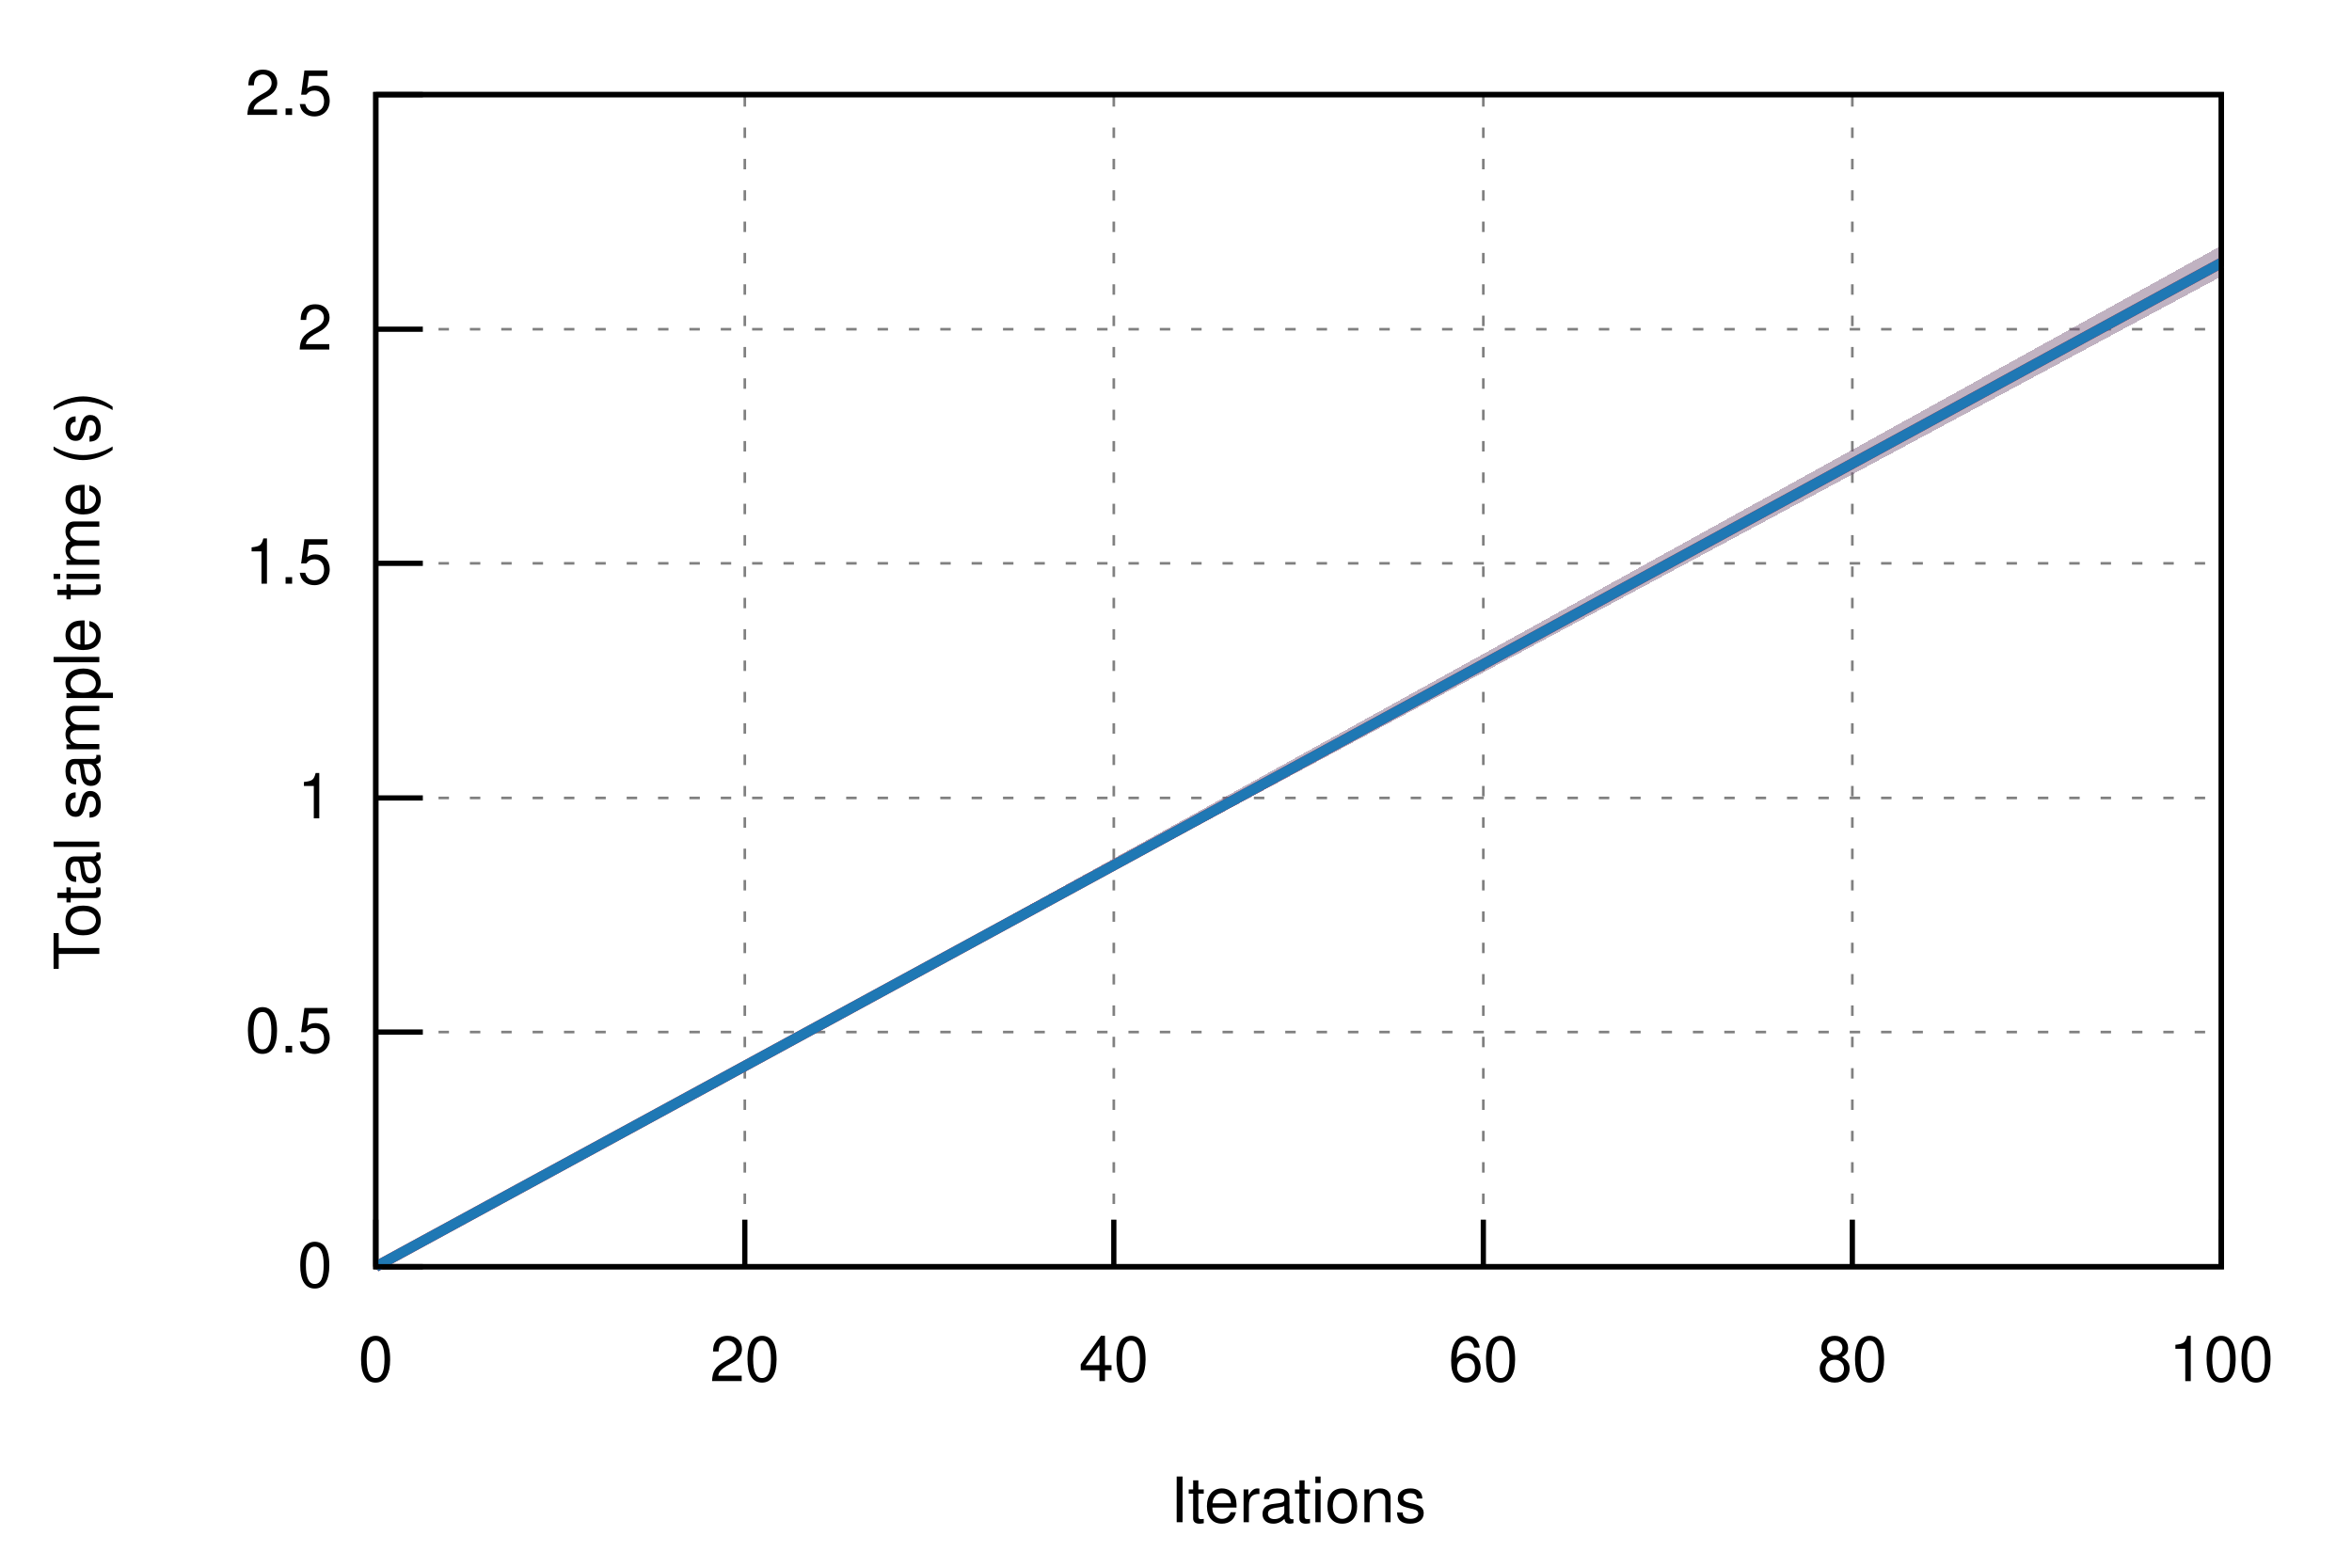
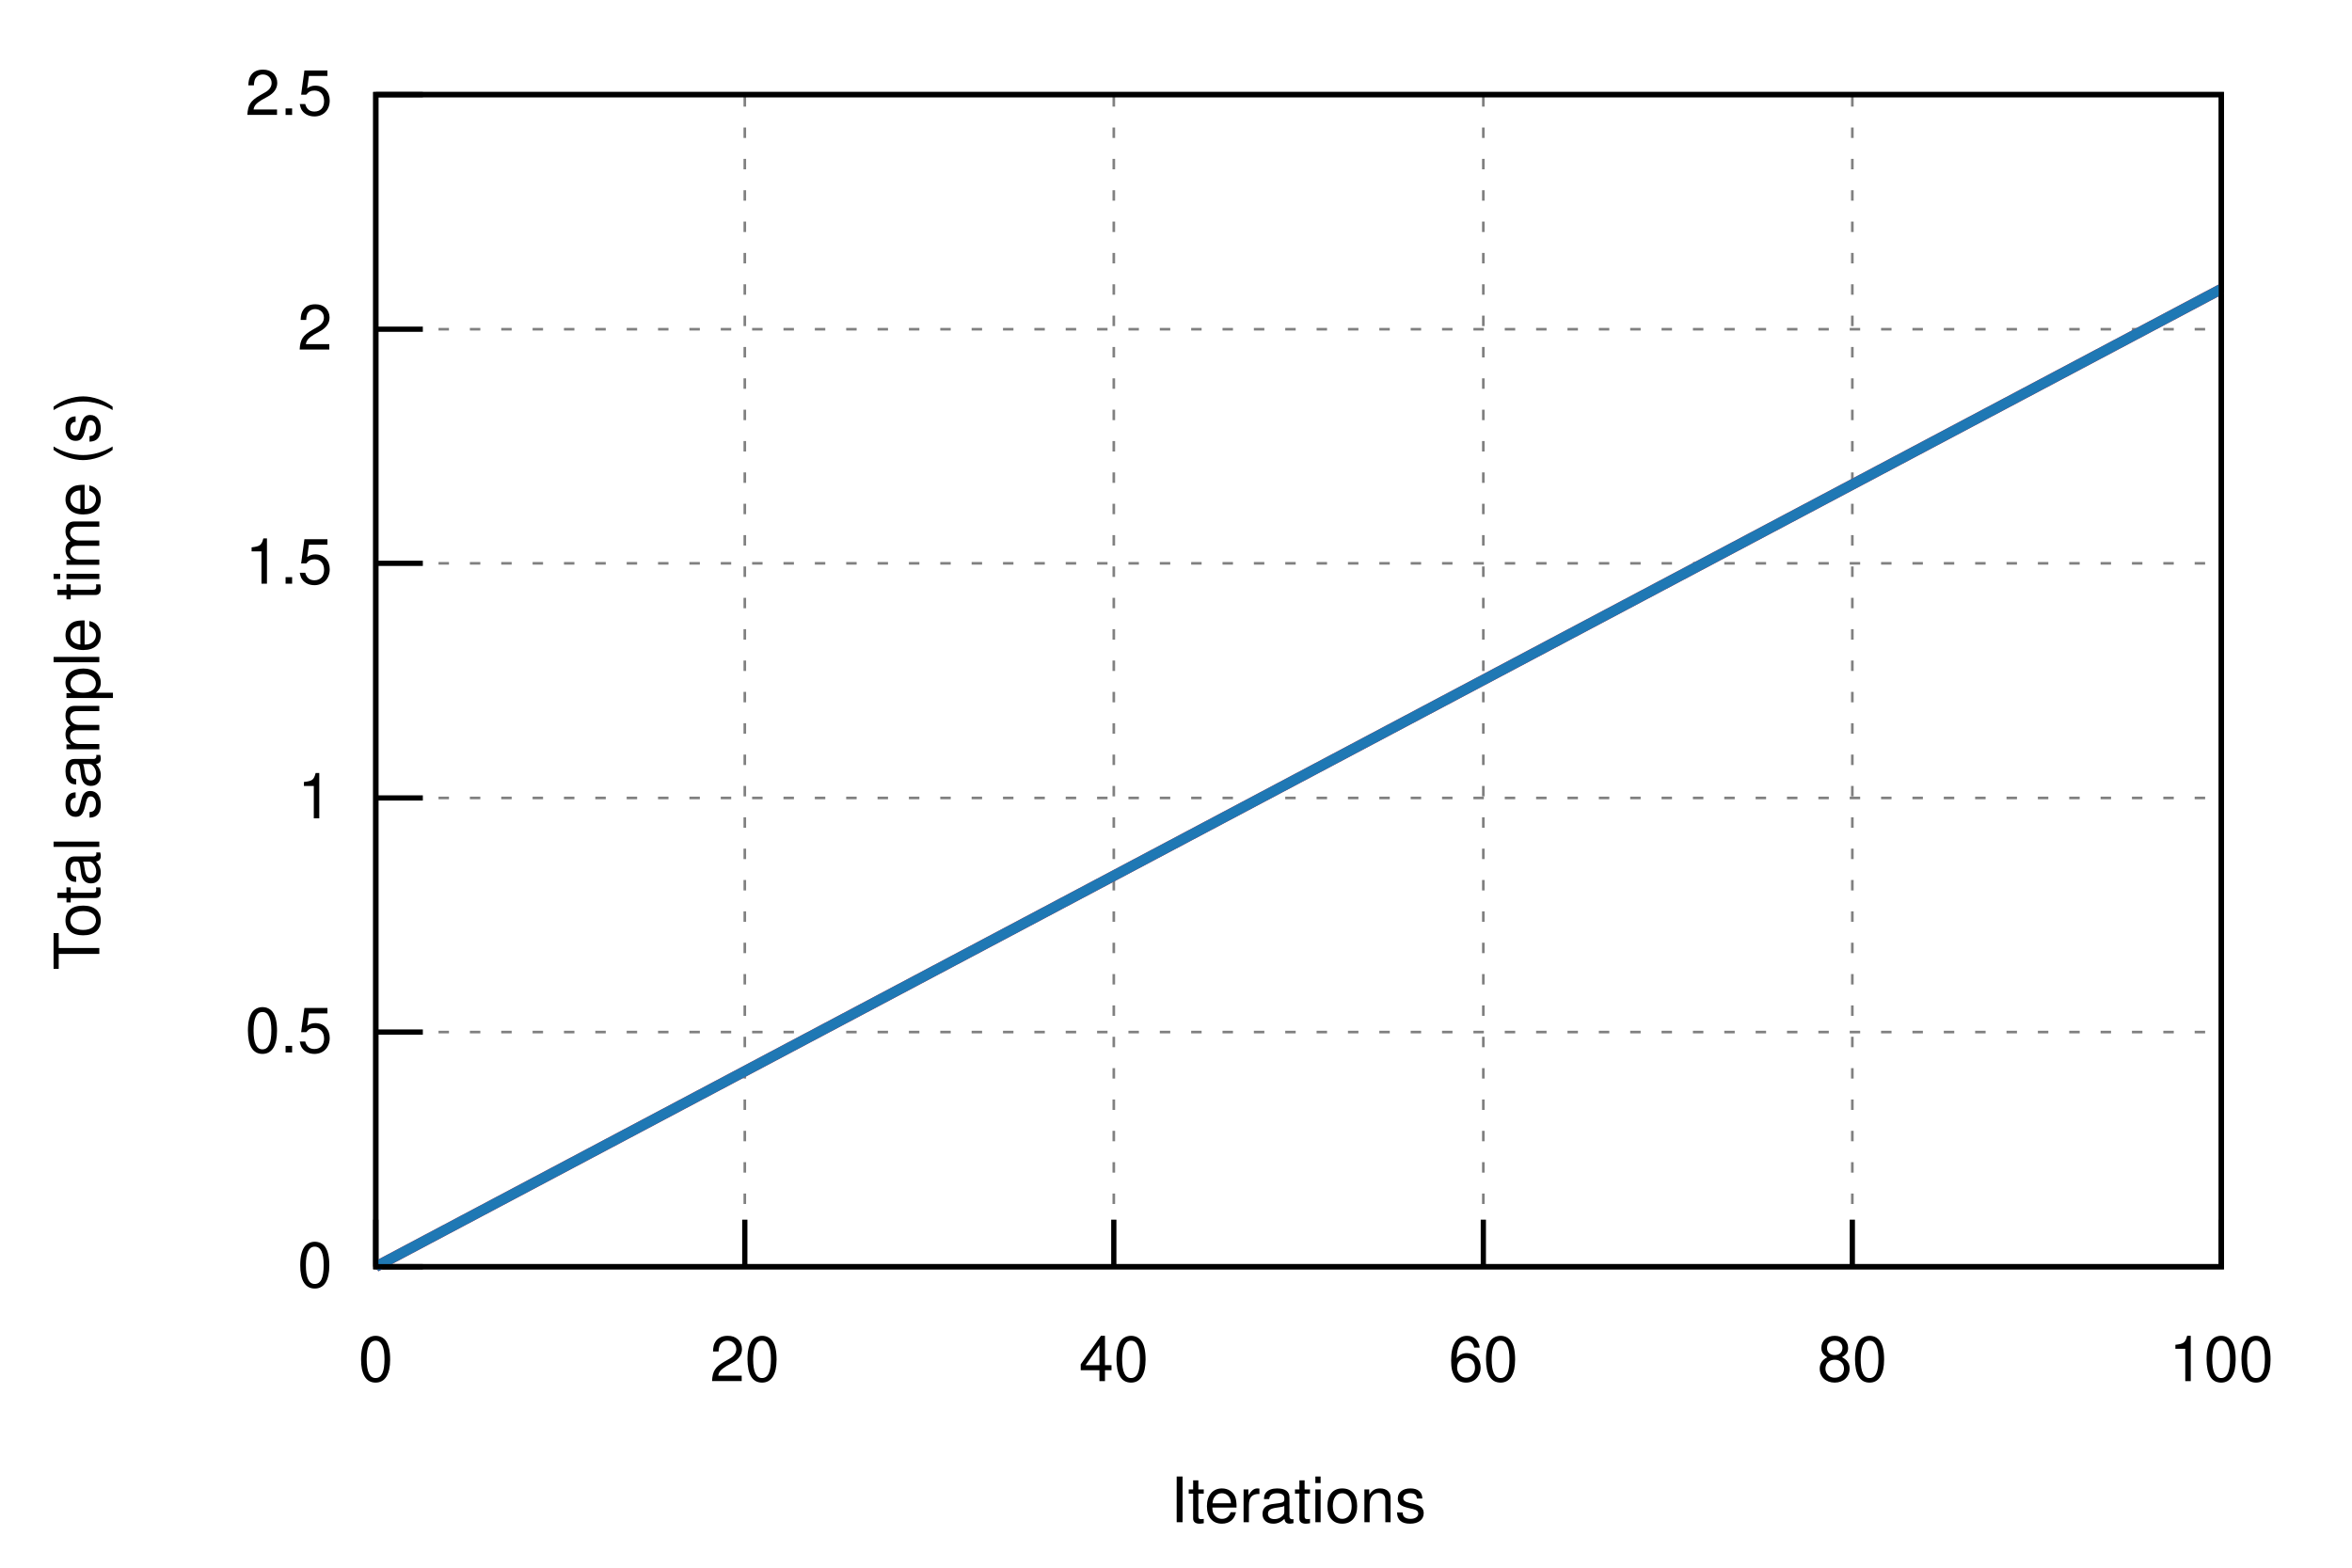
<svg xmlns="http://www.w3.org/2000/svg" xmlns:xlink="http://www.w3.org/1999/xlink" viewBox="0 0 450 300">
  <g id="gnuplot_canvas">
    <rect x="0" y="0" width="450" height="300" fill="none" />
    <defs>
      <circle id="gpDot" r="0.5" stroke-width="0.5" stroke="currentColor" />
      <path id="gpPt0" stroke-width="0.222" stroke="currentColor" d="M-1,0 h2 M0,-1 v2" />
      <path id="gpPt1" stroke-width="0.222" stroke="currentColor" d="M-1,-1 L1,1 M1,-1 L-1,1" />
      <path id="gpPt2" stroke-width="0.222" stroke="currentColor" d="M-1,0 L1,0 M0,-1 L0,1 M-1,-1 L1,1 M-1,1 L1,-1" />
      <rect id="gpPt3" stroke-width="0.222" stroke="currentColor" x="-1" y="-1" width="2" height="2" />
      <rect id="gpPt4" stroke-width="0.222" stroke="currentColor" fill="currentColor" x="-1" y="-1" width="2" height="2" />
      <circle id="gpPt5" stroke-width="0.222" stroke="currentColor" cx="0" cy="0" r="1" />
      <use xlink:href="#gpPt5" id="gpPt6" fill="currentColor" stroke="none" />
      <path id="gpPt7" stroke-width="0.222" stroke="currentColor" d="M0,-1.33 L-1.33,0.67 L1.33,0.67 z" />
      <use xlink:href="#gpPt7" id="gpPt8" fill="currentColor" stroke="none" />
      <use xlink:href="#gpPt7" id="gpPt9" stroke="currentColor" transform="rotate(180)" />
      <use xlink:href="#gpPt9" id="gpPt10" fill="currentColor" stroke="none" />
      <use xlink:href="#gpPt3" id="gpPt11" stroke="currentColor" transform="rotate(45)" />
      <use xlink:href="#gpPt11" id="gpPt12" fill="currentColor" stroke="none" />
      <path id="gpPt13" stroke-width="0.222" stroke="currentColor" d="M0,1.330 L1.265,0.411 L0.782,-1.067 L-0.782,-1.076 L-1.265,0.411 z" />
      <use xlink:href="#gpPt13" id="gpPt14" fill="currentColor" stroke="none" />
      <filter id="textbox" filterUnits="objectBoundingBox" x="0" y="0" height="1" width="1">
        <feFlood flood-color="white" flood-opacity="1" result="bgnd" />
        <feComposite in="SourceGraphic" in2="bgnd" operator="atop" />
      </filter>
      <filter id="greybox" filterUnits="objectBoundingBox" x="0" y="0" height="1" width="1">
        <feFlood flood-color="lightgrey" flood-opacity="1" result="grey" />
        <feComposite in="SourceGraphic" in2="grey" operator="atop" />
      </filter>
    </defs>
    <g fill="none" color="white" stroke="currentColor" stroke-width="1.00" stroke-linecap="butt" stroke-linejoin="miter">
</g>
    <g fill="none" color="black" stroke="currentColor" stroke-width="1.00" stroke-linecap="butt" stroke-linejoin="miter">
</g>
    <g fill="none" color="black" stroke="black" stroke-width="0.50" stroke-linecap="butt" stroke-linejoin="miter">
</g>
    <g fill="none" color="gray" stroke="currentColor" stroke-width="0.50" stroke-linecap="butt" stroke-linejoin="miter">
      <path stroke="gray" stroke-dasharray="2,4" class="gridline" d="M71.9,242.4 L425.0,242.4  " />
    </g>
    <g fill="none" color="gray" stroke="gray" stroke-width="1.00" stroke-linecap="butt" stroke-linejoin="miter">
</g>
    <g fill="none" color="black" stroke="currentColor" stroke-width="1.00" stroke-linecap="butt" stroke-linejoin="miter">
      <path stroke="black" d="M71.9,242.4 L80.9,242.4  " />
      <g transform="translate(63.6,246.3)" stroke="none" fill="black" font-family="Helvetica" font-size="12.00" text-anchor="end">
        <text>
          <tspan font-family="Helvetica"> 0</tspan>
        </text>
      </g>
    </g>
    <g fill="none" color="black" stroke="currentColor" stroke-width="1.00" stroke-linecap="butt" stroke-linejoin="miter">
</g>
    <g fill="none" color="black" stroke="black" stroke-width="0.50" stroke-linecap="butt" stroke-linejoin="miter">
</g>
    <g fill="none" color="gray" stroke="currentColor" stroke-width="0.50" stroke-linecap="butt" stroke-linejoin="miter">
      <path stroke="gray" stroke-dasharray="2,4" class="gridline" d="M71.9,197.5 L425.0,197.5  " />
    </g>
    <g fill="none" color="gray" stroke="gray" stroke-width="1.00" stroke-linecap="butt" stroke-linejoin="miter">
</g>
    <g fill="none" color="black" stroke="currentColor" stroke-width="1.00" stroke-linecap="butt" stroke-linejoin="miter">
      <path stroke="black" d="M71.9,197.5 L80.9,197.5  " />
      <g transform="translate(63.6,201.4)" stroke="none" fill="black" font-family="Helvetica" font-size="12.00" text-anchor="end">
        <text>
          <tspan font-family="Helvetica"> 0.5</tspan>
        </text>
      </g>
    </g>
    <g fill="none" color="black" stroke="currentColor" stroke-width="1.00" stroke-linecap="butt" stroke-linejoin="miter">
</g>
    <g fill="none" color="black" stroke="black" stroke-width="0.50" stroke-linecap="butt" stroke-linejoin="miter">
</g>
    <g fill="none" color="gray" stroke="currentColor" stroke-width="0.50" stroke-linecap="butt" stroke-linejoin="miter">
      <path stroke="gray" stroke-dasharray="2,4" class="gridline" d="M71.9,152.7 L425.0,152.7  " />
    </g>
    <g fill="none" color="gray" stroke="gray" stroke-width="1.00" stroke-linecap="butt" stroke-linejoin="miter">
</g>
    <g fill="none" color="black" stroke="currentColor" stroke-width="1.00" stroke-linecap="butt" stroke-linejoin="miter">
      <path stroke="black" d="M71.9,152.7 L80.9,152.7  " />
      <g transform="translate(63.6,156.6)" stroke="none" fill="black" font-family="Helvetica" font-size="12.00" text-anchor="end">
        <text>
          <tspan font-family="Helvetica"> 1</tspan>
        </text>
      </g>
    </g>
    <g fill="none" color="black" stroke="currentColor" stroke-width="1.00" stroke-linecap="butt" stroke-linejoin="miter">
</g>
    <g fill="none" color="black" stroke="black" stroke-width="0.50" stroke-linecap="butt" stroke-linejoin="miter">
</g>
    <g fill="none" color="gray" stroke="currentColor" stroke-width="0.50" stroke-linecap="butt" stroke-linejoin="miter">
      <path stroke="gray" stroke-dasharray="2,4" class="gridline" d="M71.9,107.8 L425.0,107.8  " />
    </g>
    <g fill="none" color="gray" stroke="gray" stroke-width="1.00" stroke-linecap="butt" stroke-linejoin="miter">
</g>
    <g fill="none" color="black" stroke="currentColor" stroke-width="1.00" stroke-linecap="butt" stroke-linejoin="miter">
      <path stroke="black" d="M71.9,107.8 L80.9,107.8  " />
      <g transform="translate(63.6,111.7)" stroke="none" fill="black" font-family="Helvetica" font-size="12.00" text-anchor="end">
        <text>
          <tspan font-family="Helvetica"> 1.5</tspan>
        </text>
      </g>
    </g>
    <g fill="none" color="black" stroke="currentColor" stroke-width="1.00" stroke-linecap="butt" stroke-linejoin="miter">
</g>
    <g fill="none" color="black" stroke="black" stroke-width="0.50" stroke-linecap="butt" stroke-linejoin="miter">
</g>
    <g fill="none" color="gray" stroke="currentColor" stroke-width="0.50" stroke-linecap="butt" stroke-linejoin="miter">
      <path stroke="gray" stroke-dasharray="2,4" class="gridline" d="M71.9,63.0 L425.0,63.0  " />
    </g>
    <g fill="none" color="gray" stroke="gray" stroke-width="1.00" stroke-linecap="butt" stroke-linejoin="miter">
</g>
    <g fill="none" color="black" stroke="currentColor" stroke-width="1.00" stroke-linecap="butt" stroke-linejoin="miter">
      <path stroke="black" d="M71.9,63.0 L80.9,63.0  " />
      <g transform="translate(63.6,66.9)" stroke="none" fill="black" font-family="Helvetica" font-size="12.00" text-anchor="end">
        <text>
          <tspan font-family="Helvetica"> 2</tspan>
        </text>
      </g>
    </g>
    <g fill="none" color="black" stroke="currentColor" stroke-width="1.00" stroke-linecap="butt" stroke-linejoin="miter">
</g>
    <g fill="none" color="black" stroke="black" stroke-width="0.50" stroke-linecap="butt" stroke-linejoin="miter">
</g>
    <g fill="none" color="gray" stroke="currentColor" stroke-width="0.50" stroke-linecap="butt" stroke-linejoin="miter">
      <path stroke="gray" stroke-dasharray="2,4" class="gridline" d="M71.9,18.1 L425.0,18.1  " />
    </g>
    <g fill="none" color="gray" stroke="gray" stroke-width="1.00" stroke-linecap="butt" stroke-linejoin="miter">
</g>
    <g fill="none" color="black" stroke="currentColor" stroke-width="1.00" stroke-linecap="butt" stroke-linejoin="miter">
      <path stroke="black" d="M71.9,18.1 L80.9,18.1  " />
      <g transform="translate(63.6,22.0)" stroke="none" fill="black" font-family="Helvetica" font-size="12.00" text-anchor="end">
        <text>
          <tspan font-family="Helvetica"> 2.5</tspan>
        </text>
      </g>
    </g>
    <g fill="none" color="black" stroke="currentColor" stroke-width="1.00" stroke-linecap="butt" stroke-linejoin="miter">
</g>
    <g fill="none" color="black" stroke="black" stroke-width="0.50" stroke-linecap="butt" stroke-linejoin="miter">
</g>
    <g fill="none" color="gray" stroke="currentColor" stroke-width="0.50" stroke-linecap="butt" stroke-linejoin="miter">
      <path stroke="gray" stroke-dasharray="2,4" class="gridline" d="M71.9,242.4 L71.9,18.1  " />
    </g>
    <g fill="none" color="gray" stroke="gray" stroke-width="1.00" stroke-linecap="butt" stroke-linejoin="miter">
</g>
    <g fill="none" color="black" stroke="currentColor" stroke-width="1.00" stroke-linecap="butt" stroke-linejoin="miter">
      <path stroke="black" d="M71.9,242.4 L71.9,233.4  " />
      <g transform="translate(71.9,264.3)" stroke="none" fill="black" font-family="Helvetica" font-size="12.00" text-anchor="middle">
        <text>
          <tspan font-family="Helvetica"> 0</tspan>
        </text>
      </g>
    </g>
    <g fill="none" color="black" stroke="currentColor" stroke-width="1.00" stroke-linecap="butt" stroke-linejoin="miter">
</g>
    <g fill="none" color="black" stroke="black" stroke-width="0.50" stroke-linecap="butt" stroke-linejoin="miter">
</g>
    <g fill="none" color="gray" stroke="currentColor" stroke-width="0.50" stroke-linecap="butt" stroke-linejoin="miter">
      <path stroke="gray" stroke-dasharray="2,4" class="gridline" d="M142.5,242.4 L142.5,18.1  " />
    </g>
    <g fill="none" color="gray" stroke="gray" stroke-width="1.00" stroke-linecap="butt" stroke-linejoin="miter">
</g>
    <g fill="none" color="black" stroke="currentColor" stroke-width="1.00" stroke-linecap="butt" stroke-linejoin="miter">
      <path stroke="black" d="M142.5,242.4 L142.5,233.4  " />
      <g transform="translate(142.5,264.3)" stroke="none" fill="black" font-family="Helvetica" font-size="12.00" text-anchor="middle">
        <text>
          <tspan font-family="Helvetica"> 20</tspan>
        </text>
      </g>
    </g>
    <g fill="none" color="black" stroke="currentColor" stroke-width="1.00" stroke-linecap="butt" stroke-linejoin="miter">
</g>
    <g fill="none" color="black" stroke="black" stroke-width="0.50" stroke-linecap="butt" stroke-linejoin="miter">
</g>
    <g fill="none" color="gray" stroke="currentColor" stroke-width="0.50" stroke-linecap="butt" stroke-linejoin="miter">
      <path stroke="gray" stroke-dasharray="2,4" class="gridline" d="M213.1,242.4 L213.1,18.1  " />
    </g>
    <g fill="none" color="gray" stroke="gray" stroke-width="1.00" stroke-linecap="butt" stroke-linejoin="miter">
</g>
    <g fill="none" color="black" stroke="currentColor" stroke-width="1.00" stroke-linecap="butt" stroke-linejoin="miter">
      <path stroke="black" d="M213.1,242.4 L213.1,233.4  " />
      <g transform="translate(213.1,264.3)" stroke="none" fill="black" font-family="Helvetica" font-size="12.00" text-anchor="middle">
        <text>
          <tspan font-family="Helvetica"> 40</tspan>
        </text>
      </g>
    </g>
    <g fill="none" color="black" stroke="currentColor" stroke-width="1.00" stroke-linecap="butt" stroke-linejoin="miter">
</g>
    <g fill="none" color="black" stroke="black" stroke-width="0.50" stroke-linecap="butt" stroke-linejoin="miter">
</g>
    <g fill="none" color="gray" stroke="currentColor" stroke-width="0.50" stroke-linecap="butt" stroke-linejoin="miter">
      <path stroke="gray" stroke-dasharray="2,4" class="gridline" d="M283.8,242.4 L283.8,18.1  " />
    </g>
    <g fill="none" color="gray" stroke="gray" stroke-width="1.00" stroke-linecap="butt" stroke-linejoin="miter">
</g>
    <g fill="none" color="black" stroke="currentColor" stroke-width="1.00" stroke-linecap="butt" stroke-linejoin="miter">
      <path stroke="black" d="M283.8,242.4 L283.8,233.4  " />
      <g transform="translate(283.8,264.3)" stroke="none" fill="black" font-family="Helvetica" font-size="12.00" text-anchor="middle">
        <text>
          <tspan font-family="Helvetica"> 60</tspan>
        </text>
      </g>
    </g>
    <g fill="none" color="black" stroke="currentColor" stroke-width="1.00" stroke-linecap="butt" stroke-linejoin="miter">
</g>
    <g fill="none" color="black" stroke="black" stroke-width="0.50" stroke-linecap="butt" stroke-linejoin="miter">
</g>
    <g fill="none" color="gray" stroke="currentColor" stroke-width="0.50" stroke-linecap="butt" stroke-linejoin="miter">
      <path stroke="gray" stroke-dasharray="2,4" class="gridline" d="M354.4,242.4 L354.4,18.1  " />
    </g>
    <g fill="none" color="gray" stroke="gray" stroke-width="1.00" stroke-linecap="butt" stroke-linejoin="miter">
</g>
    <g fill="none" color="black" stroke="currentColor" stroke-width="1.00" stroke-linecap="butt" stroke-linejoin="miter">
      <path stroke="black" d="M354.4,242.4 L354.4,233.4  " />
      <g transform="translate(354.4,264.3)" stroke="none" fill="black" font-family="Helvetica" font-size="12.00" text-anchor="middle">
        <text>
          <tspan font-family="Helvetica"> 80</tspan>
        </text>
      </g>
    </g>
    <g fill="none" color="black" stroke="currentColor" stroke-width="1.00" stroke-linecap="butt" stroke-linejoin="miter">
</g>
    <g fill="none" color="black" stroke="black" stroke-width="0.50" stroke-linecap="butt" stroke-linejoin="miter">
</g>
    <g fill="none" color="gray" stroke="currentColor" stroke-width="0.50" stroke-linecap="butt" stroke-linejoin="miter">
      <path stroke="gray" stroke-dasharray="2,4" class="gridline" d="M425.0,242.4 L425.0,18.1  " />
    </g>
    <g fill="none" color="gray" stroke="gray" stroke-width="1.00" stroke-linecap="butt" stroke-linejoin="miter">
</g>
    <g fill="none" color="black" stroke="currentColor" stroke-width="1.00" stroke-linecap="butt" stroke-linejoin="miter">
      <path stroke="black" d="M425.0,242.4 L425.0,233.4  " />
      <g transform="translate(425.0,264.3)" stroke="none" fill="black" font-family="Helvetica" font-size="12.00" text-anchor="middle">
        <text>
          <tspan font-family="Helvetica"> 100</tspan>
        </text>
      </g>
    </g>
    <g fill="none" color="black" stroke="currentColor" stroke-width="1.00" stroke-linecap="butt" stroke-linejoin="miter">
</g>
    <g fill="none" color="black" stroke="currentColor" stroke-width="1.00" stroke-linecap="butt" stroke-linejoin="miter">
      <path stroke="black" d="M71.9,18.1 L71.9,242.4 L425.0,242.4 L425.0,18.1 L71.9,18.1 Z  " />
    </g>
    <g fill="none" color="black" stroke="currentColor" stroke-width="1.00" stroke-linecap="butt" stroke-linejoin="miter">
      <g transform="translate(19.0,130.3) rotate(270)" stroke="none" fill="black" font-family="Helvetica" font-size="12.00" text-anchor="middle">
        <text>
          <tspan font-family="Helvetica">Total sample time (s)</tspan>
        </text>
      </g>
    </g>
    <g fill="none" color="black" stroke="currentColor" stroke-width="1.00" stroke-linecap="butt" stroke-linejoin="miter">
      <g transform="translate(248.4,291.3)" stroke="none" fill="black" font-family="Helvetica" font-size="12.00" text-anchor="middle">
        <text>
          <tspan font-family="Helvetica">Iterations</tspan>
        </text>
      </g>
    </g>
    <g fill="none" color="black" stroke="currentColor" stroke-width="1.00" stroke-linecap="butt" stroke-linejoin="miter">
</g>
    <g id="gnuplot_plot_1">
      <g fill="none" color="black" stroke="currentColor" stroke-width="1.00" stroke-linecap="butt" stroke-linejoin="miter">
        <g stroke="none" shape-rendering="crispEdges">
          <polygon fill="rgb(227,  26,  28)" fill-opacity="0.25" points="71.9,242.4 71.9,242.4 71.9,242.4 " />
-           <polygon fill="rgb(227,  26,  28)" fill-opacity="0.25" points="71.9,242.4 425.0,52.9 425.0,47.0 " />
+           <polygon fill="rgb(227,  26,  28)" fill-opacity="0.25" points="71.9,242.4 425.0,56.1 425.0,54.4 " />
        </g>
      </g>
    </g>
    <g id="gnuplot_plot_2">
      <g fill="none" color="black" stroke="currentColor" stroke-width="1.00" stroke-linecap="butt" stroke-linejoin="miter">
        <g stroke="none" shape-rendering="crispEdges">
          <polygon fill="rgb( 31, 120, 180)" fill-opacity="0.25" points="71.9,242.4 71.9,242.4 71.9,242.4 " />
-           <polygon fill="rgb( 31, 120, 180)" fill-opacity="0.25" points="71.9,242.4 425.0,52.9 425.0,47.0 " />
+           <polygon fill="rgb( 31, 120, 180)" fill-opacity="0.25" points="71.9,242.4 425.0,56.1 425.0,54.4 " />
        </g>
      </g>
    </g>
    <g id="gnuplot_plot_3">
      <g fill="none" color="white" stroke="rgb( 31, 120, 180)" stroke-width="2.00" stroke-linecap="butt" stroke-linejoin="miter">
</g>
      <g fill="none" color="black" stroke="currentColor" stroke-width="2.00" stroke-linecap="butt" stroke-linejoin="miter">
-         <path stroke="rgb(227,  26,  28)" d="M71.9,242.4 L425.0,50.3  " />
+         <path stroke="rgb(227,  26,  28)" d="M71.9,242.4 L425.0,55.3  " />
      </g>
    </g>
    <g id="gnuplot_plot_4">
      <g fill="none" color="black" stroke="currentColor" stroke-width="2.00" stroke-linecap="butt" stroke-linejoin="miter">
-         <path stroke="rgb( 31, 120, 180)" d="M71.9,242.4 L425.0,50.3  " />
+         <path stroke="rgb( 31, 120, 180)" d="M71.9,242.4 L425.0,55.3  " />
      </g>
    </g>
    <g fill="none" color="black" stroke="currentColor" stroke-width="2.00" stroke-linecap="butt" stroke-linejoin="miter">
</g>
    <g fill="none" color="black" stroke="black" stroke-width="1.00" stroke-linecap="butt" stroke-linejoin="miter">
</g>
    <g fill="none" color="black" stroke="currentColor" stroke-width="1.00" stroke-linecap="butt" stroke-linejoin="miter">
      <path stroke="black" d="M71.9,18.1 L71.9,242.4 L425.0,242.4 L425.0,18.1 L71.9,18.1 Z  " />
    </g>
    <g fill="none" color="black" stroke="currentColor" stroke-width="1.00" stroke-linecap="butt" stroke-linejoin="miter">
</g>
  </g>
</svg>
